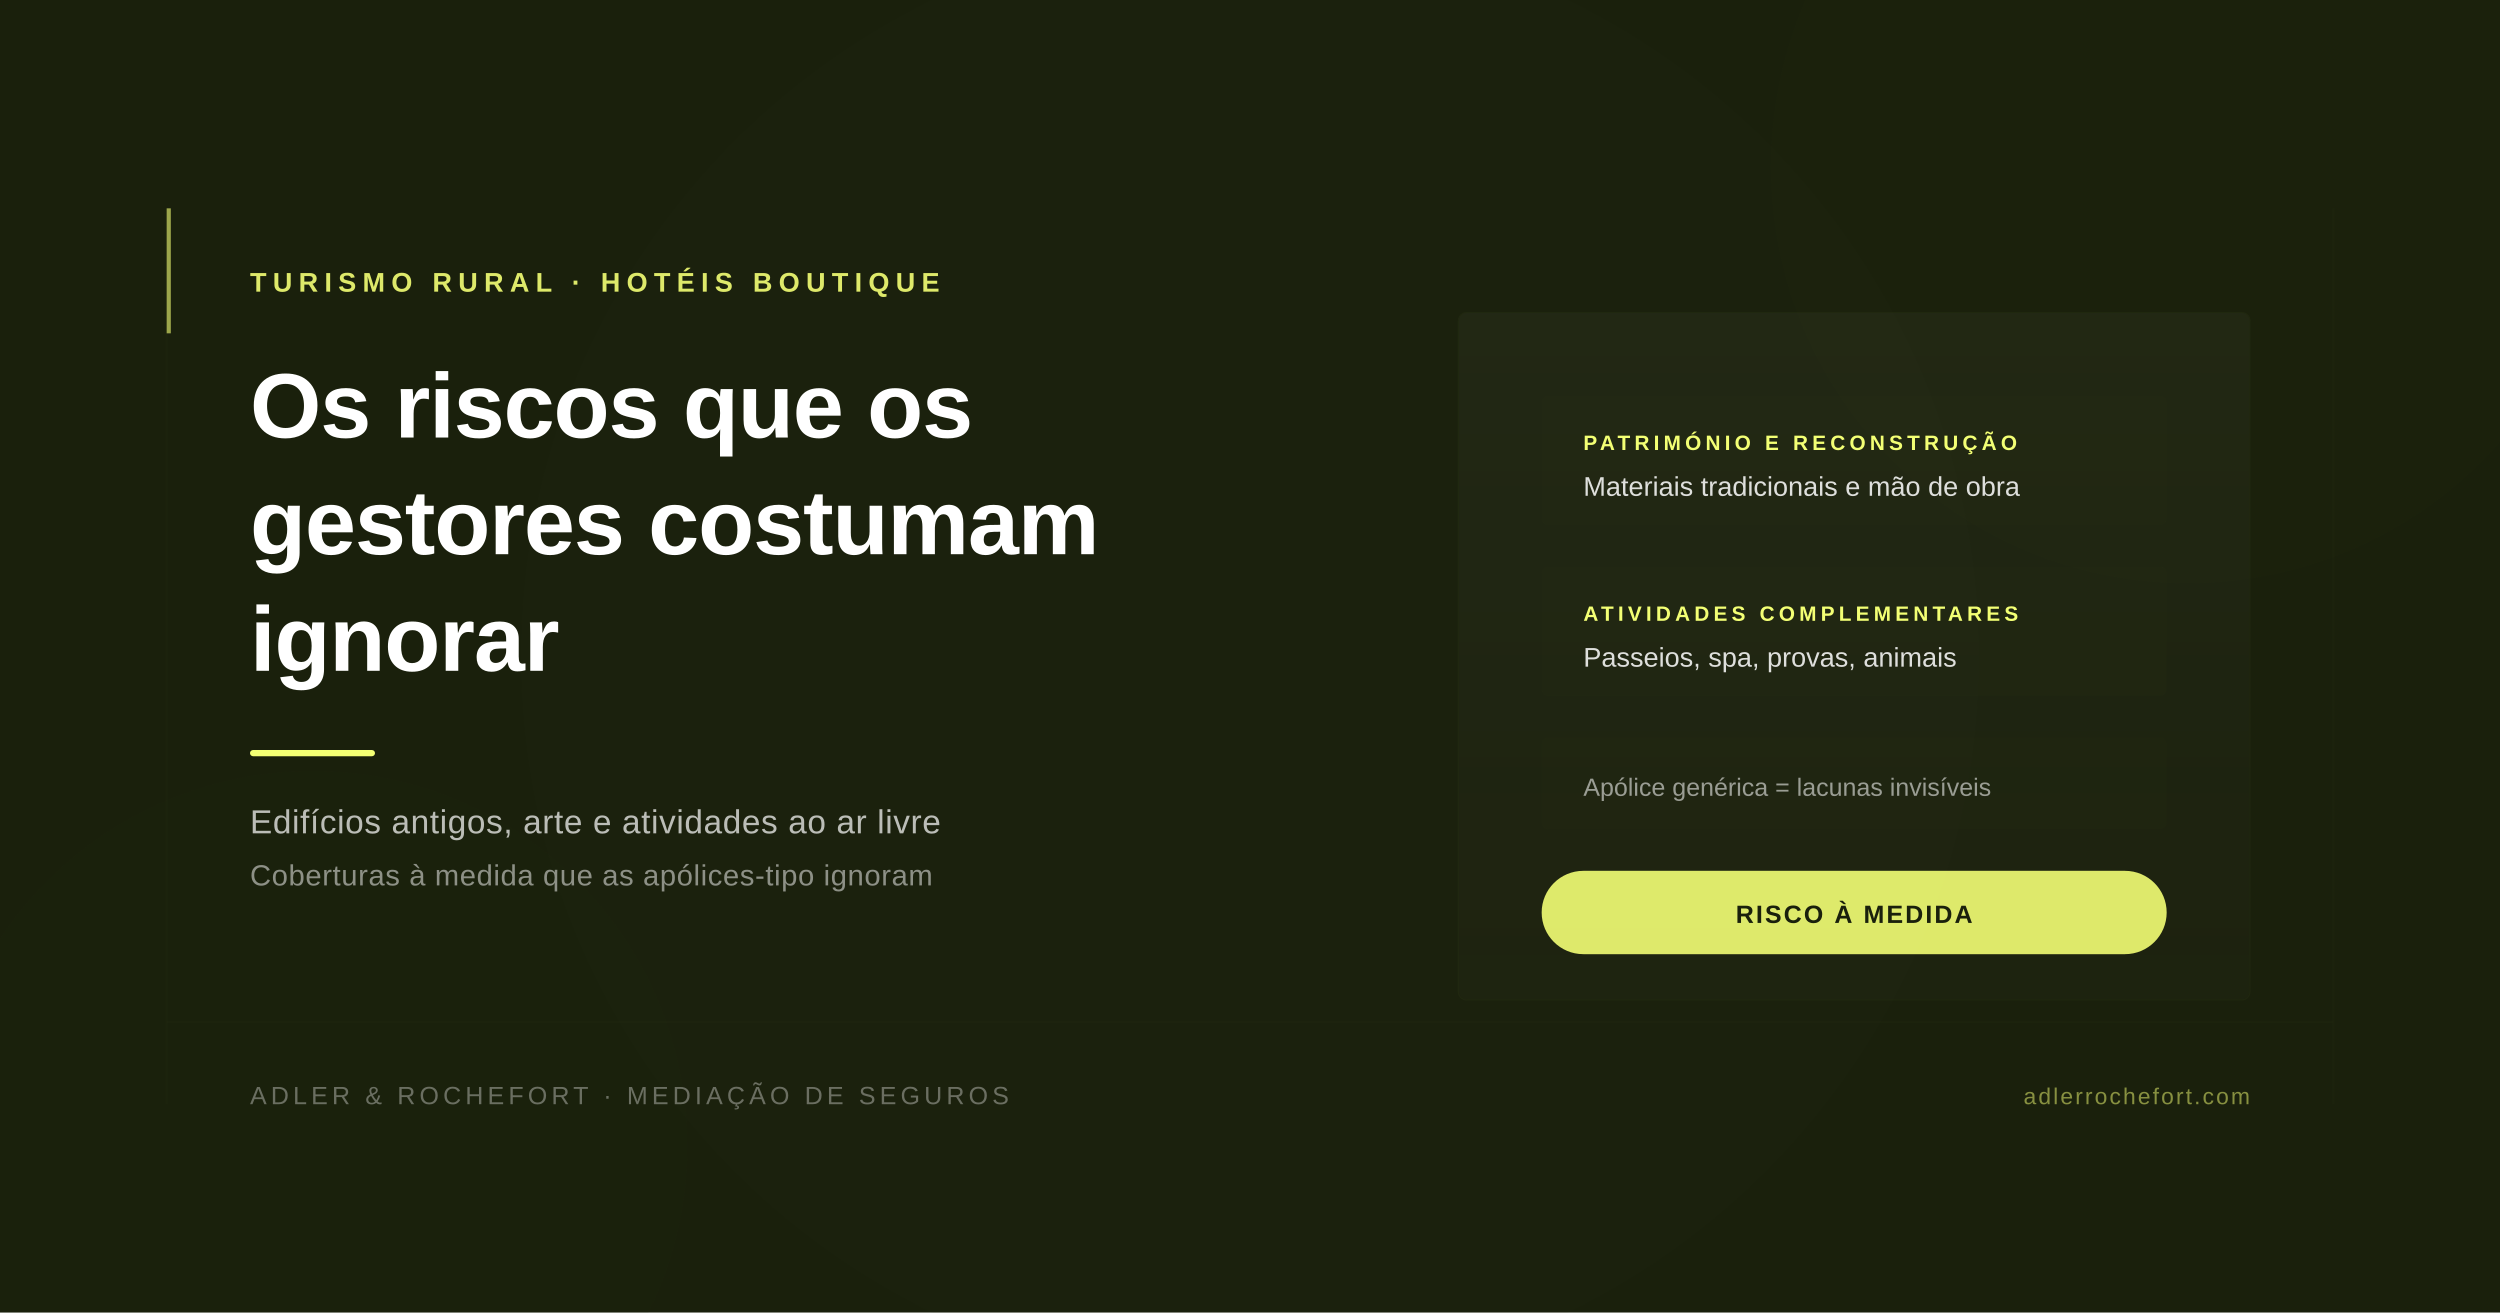
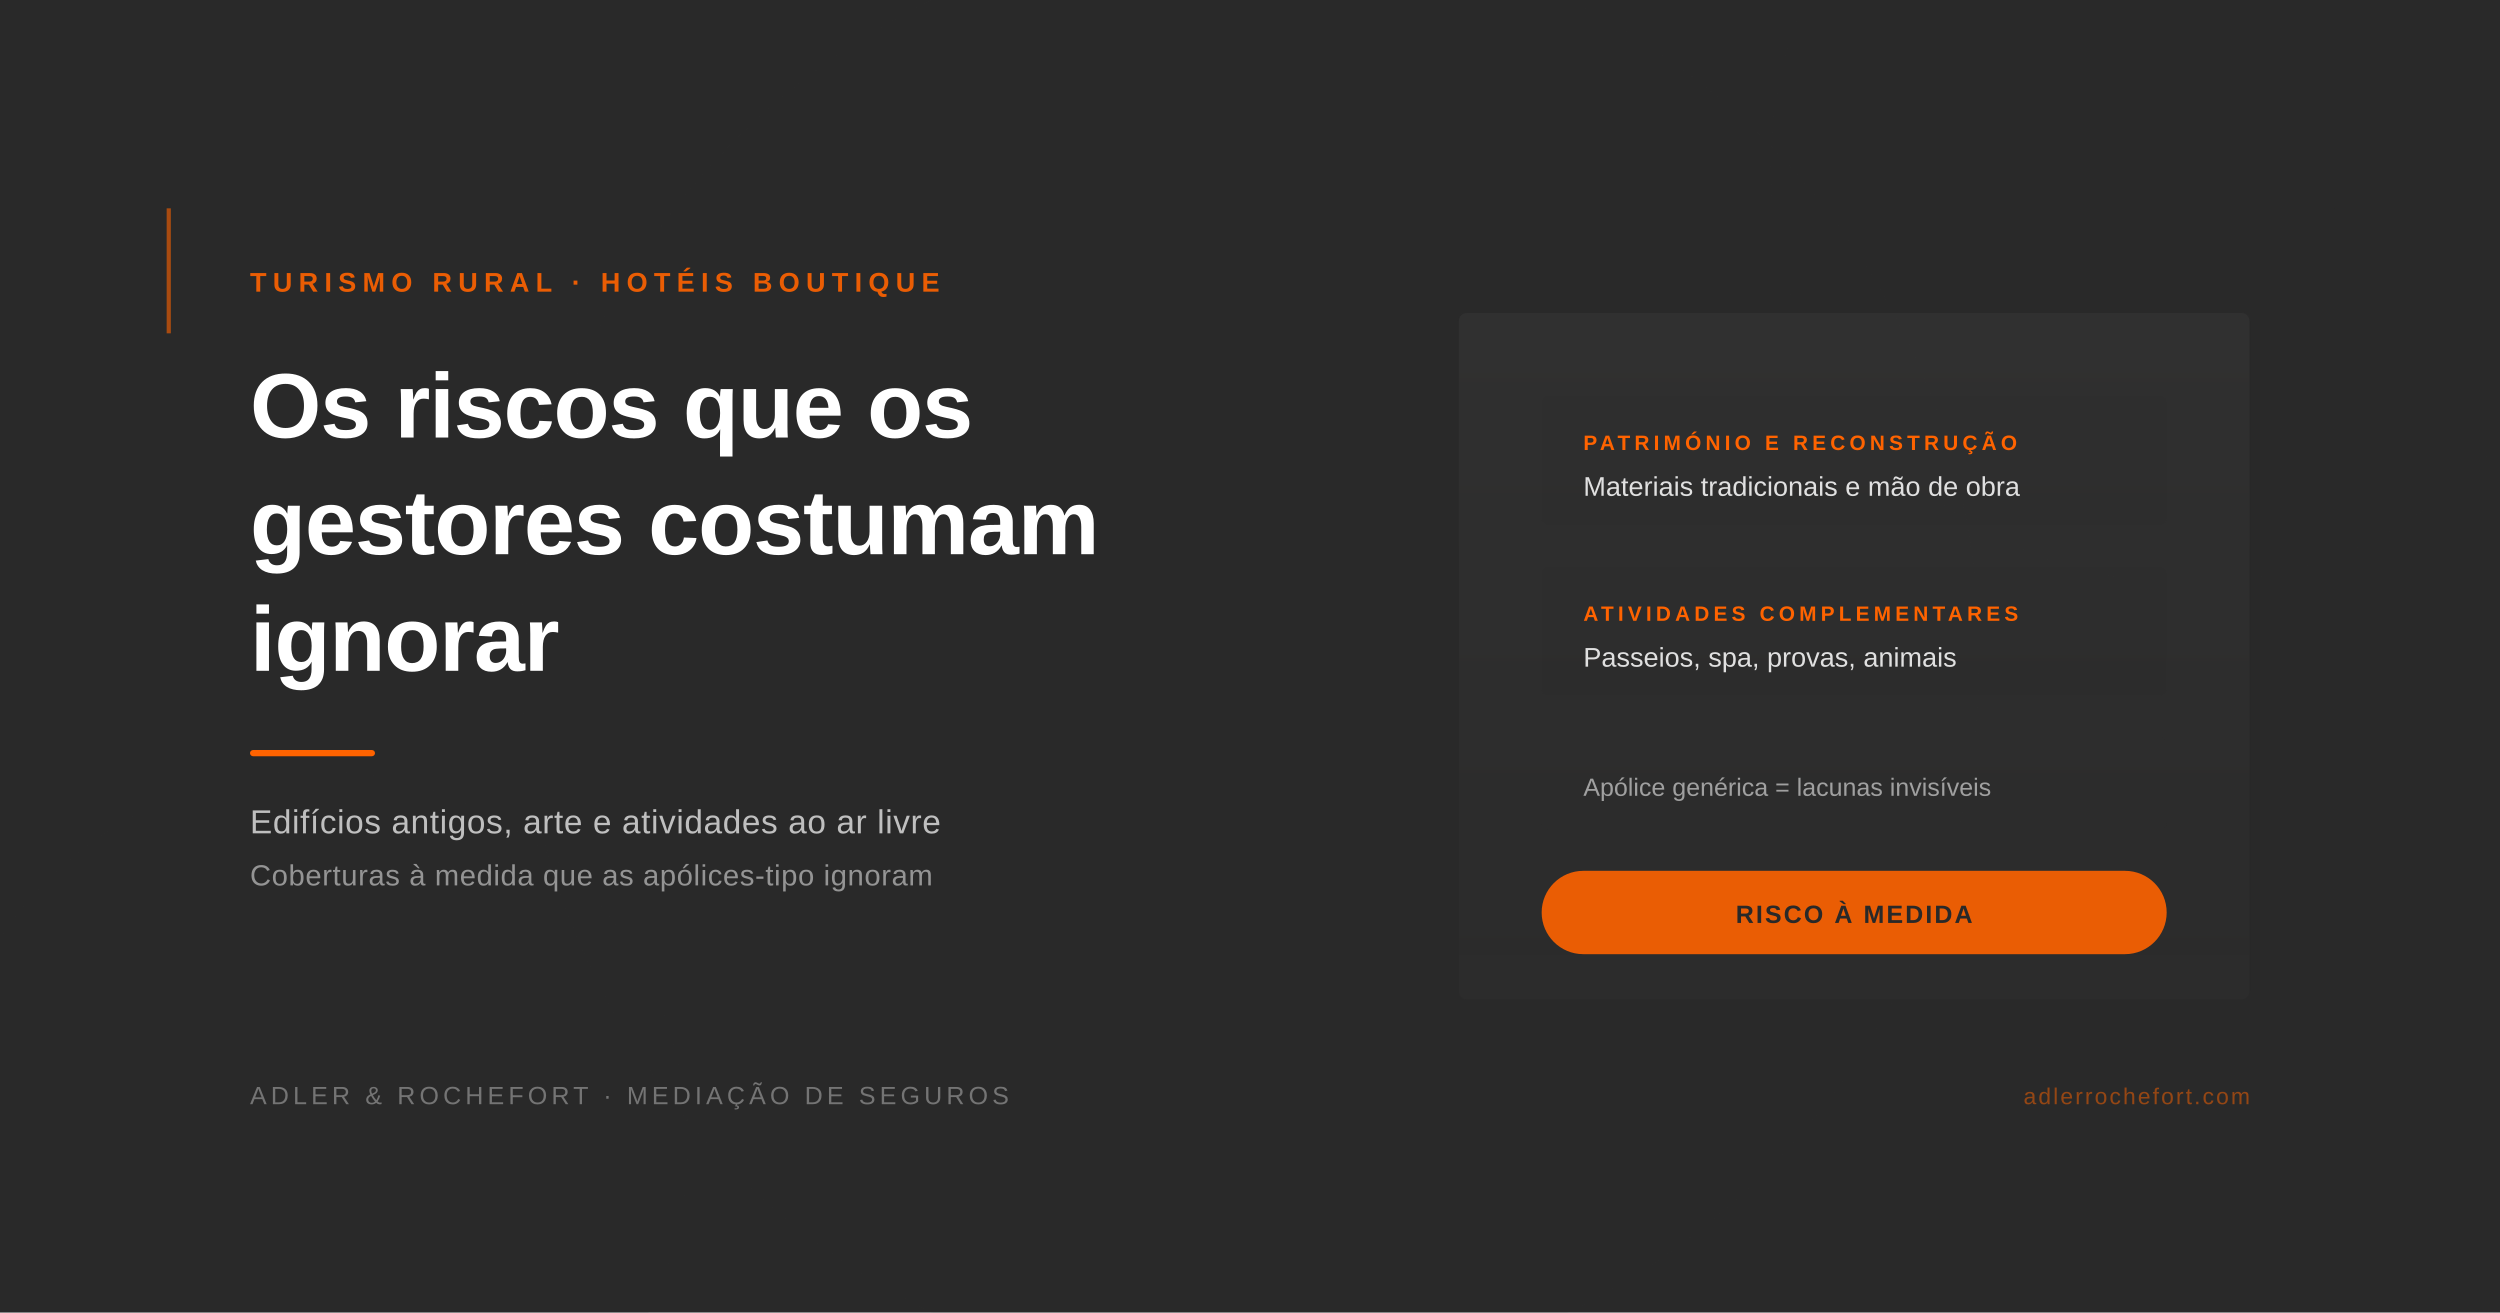
<svg xmlns="http://www.w3.org/2000/svg" viewBox="0 0 1200 630" width="1200" height="630">
  <defs>
    <linearGradient id="bg" x1="0%" y1="0%" x2="100%" y2="100%">
-       <stop offset="0%" style="stop-color:#1A200C;stop-opacity:1" />
-       <stop offset="100%" style="stop-color:#1A200C;stop-opacity:1" />
+       <stop offset="0%" style="stop-color:#292929;stop-opacity:1" />
+       <stop offset="100%" style="stop-color:#292929;stop-opacity:1" />
    </linearGradient>
    <linearGradient id="accent" x1="0%" y1="0%" x2="100%" y2="0%">
-       <stop offset="0%" style="stop-color:#F3FF74;stop-opacity:1" />
-       <stop offset="100%" style="stop-color:#F3FF74;stop-opacity:1" />
+       <stop offset="0%" style="stop-color:#FF6300;stop-opacity:1" />
+       <stop offset="100%" style="stop-color:#FF6300;stop-opacity:1" />
    </linearGradient>
    <linearGradient id="cardBg" x1="0%" y1="0%" x2="0%" y2="100%">
-       <stop offset="0%" style="stop-color:#F5F1E8;stop-opacity:0.08" />
-       <stop offset="100%" style="stop-color:#F5F1E8;stop-opacity:0.03" />
+       <stop offset="0%" style="stop-color:#F7F6F5;stop-opacity:0.08" />
+       <stop offset="100%" style="stop-color:#F7F6F5;stop-opacity:0.03" />
    </linearGradient>
  </defs>
  <rect width="1200" height="630" fill="url(#bg)" />
-   <circle cx="1050" cy="80" r="200" fill="#283113" opacity="0.08" />
-   <circle cx="150" cy="550" r="180" fill="#283113" opacity="0.06" />
-   <circle cx="600" cy="315" r="350" fill="#283113" opacity="0.04" />
-   <line x1="80" y1="100" x2="80" y2="530" stroke="#283113" stroke-width="1" opacity="0.15" />
-   <line x1="1120" y1="100" x2="1120" y2="530" stroke="#283113" stroke-width="1" opacity="0.15" />
+   <circle cx="1050" cy="80" r="200" fill="#292929" opacity="0.08" />
+   <circle cx="150" cy="550" r="180" fill="#292929" opacity="0.06" />
+   <circle cx="600" cy="315" r="350" fill="#292929" opacity="0.04" />
+   <line x1="80" y1="100" x2="80" y2="530" stroke="#292929" stroke-width="1" opacity="0.15" />
+   <line x1="1120" y1="100" x2="1120" y2="530" stroke="#292929" stroke-width="1" opacity="0.15" />
  <rect x="80" y="100" width="2" height="60" fill="url(#accent)" opacity="0.6" />
-   <text x="120" y="140" font-family="'Montserrat', 'Segoe UI', Arial, sans-serif" font-size="13" font-weight="700" letter-spacing="3" fill="#F3FF74" opacity="0.9">TURISMO RURAL · HOTÉIS BOUTIQUE</text>
+   <text x="120" y="140" font-family="'Montserrat', 'Segoe UI', Arial, sans-serif" font-size="13" font-weight="700" letter-spacing="3" fill="#FF6300" opacity="0.9">TURISMO RURAL · HOTÉIS BOUTIQUE</text>
  <text x="120" y="210" font-family="'Montserrat', 'Segoe UI', Arial, sans-serif" font-size="44" font-weight="700" fill="#FFFFFF" letter-spacing="-0.5">
    <tspan x="120" dy="0">Os riscos que os</tspan>
    <tspan x="120" dy="56">gestores costumam</tspan>
    <tspan x="120" dy="56">ignorar</tspan>
  </text>
  <rect x="120" y="360" width="60" height="3" fill="url(#accent)" rx="1.5" />
  <text x="120" y="400" font-family="'Montserrat', 'Segoe UI', Arial, sans-serif" font-size="16" fill="#FFFFFF" opacity="0.7" letter-spacing="0.3">
    <tspan x="120" dy="0">Edifícios antigos, arte e atividades ao ar livre</tspan>
  </text>
  <text x="120" y="425" font-family="'Montserrat', 'Segoe UI', Arial, sans-serif" font-size="14" fill="#FFFFFF" opacity="0.5" letter-spacing="0.3">
    <tspan x="120" dy="0">Coberturas à medida que as apólices-tipo ignoram</tspan>
  </text>
  <g transform="translate(700, 150)">
-     <rect x="0" y="0" width="380" height="330" rx="4" fill="url(#cardBg)" stroke="#283113" stroke-width="0.5" opacity="0.4" />
+     <rect x="0" y="0" width="380" height="330" rx="4" fill="url(#cardBg)" stroke="#292929" stroke-width="0.5" opacity="0.4" />
    <g transform="translate(40, 40)">
-       <rect width="300" height="62" rx="3" fill="#283113" opacity="0.15" />
-       <text x="20" y="26" font-family="'Montserrat', 'Segoe UI', Arial, sans-serif" font-size="10" font-weight="600" fill="#F3FF74" letter-spacing="2">PATRIMÓNIO E RECONSTRUÇÃO</text>
+       <rect width="300" height="62" rx="3" fill="#292929" opacity="0.15" />
+       <text x="20" y="26" font-family="'Montserrat', 'Segoe UI', Arial, sans-serif" font-size="10" font-weight="600" fill="#FF6300" letter-spacing="2">PATRIMÓNIO E RECONSTRUÇÃO</text>
      <text x="20" y="48" font-family="'Montserrat', 'Segoe UI', Arial, sans-serif" font-size="13" font-weight="500" fill="#FFFFFF" opacity="0.85">Materiais tradicionais e mão de obra</text>
    </g>
    <g transform="translate(40, 122)">
-       <rect width="300" height="62" rx="3" fill="#283113" opacity="0.15" />
-       <text x="20" y="26" font-family="'Montserrat', 'Segoe UI', Arial, sans-serif" font-size="10" font-weight="600" fill="#F3FF74" letter-spacing="2">ATIVIDADES COMPLEMENTARES</text>
+       <rect width="300" height="62" rx="3" fill="#292929" opacity="0.15" />
+       <text x="20" y="26" font-family="'Montserrat', 'Segoe UI', Arial, sans-serif" font-size="10" font-weight="600" fill="#FF6300" letter-spacing="2">ATIVIDADES COMPLEMENTARES</text>
      <text x="20" y="48" font-family="'Montserrat', 'Segoe UI', Arial, sans-serif" font-size="13" font-weight="500" fill="#FFFFFF" opacity="0.85">Passeios, spa, provas, animais</text>
    </g>
    <g transform="translate(40, 204)">
-       <rect width="300" height="44" rx="3" fill="#283113" opacity="0.10" />
+       <rect width="300" height="44" rx="3" fill="#292929" opacity="0.10" />
      <text x="20" y="28" font-family="'Montserrat', 'Segoe UI', Arial, sans-serif" font-size="12" font-weight="400" fill="#FFFFFF" opacity="0.55">Apólice genérica = lacunas invisíveis</text>
    </g>
    <g transform="translate(40, 268)">
-       <rect width="300" height="40" rx="20" fill="#F3FF74" opacity="0.9" />
-       <text x="150" y="25" font-family="'Montserrat', 'Segoe UI', Arial, sans-serif" font-size="12" font-weight="700" fill="#1A200C" text-anchor="middle" letter-spacing="1">RISCO À MEDIDA</text>
+       <rect width="300" height="40" rx="20" fill="#FF6300" opacity="0.9" />
+       <text x="150" y="25" font-family="'Montserrat', 'Segoe UI', Arial, sans-serif" font-size="12" font-weight="700" fill="#292929" text-anchor="middle" letter-spacing="1">RISCO À MEDIDA</text>
    </g>
  </g>
-   <rect x="80" y="490" width="1040" height="1" fill="#283113" opacity="0.15" />
+   <rect x="80" y="490" width="1040" height="1" fill="#292929" opacity="0.15" />
  <text x="120" y="530" font-family="'Montserrat', 'Segoe UI', Arial, sans-serif" font-size="12" fill="#FFFFFF" opacity="0.35" letter-spacing="2">ADLER &amp; ROCHEFORT · MEDIAÇÃO DE SEGUROS</text>
-   <text x="1080" y="530" font-family="'Montserrat', 'Segoe UI', Arial, sans-serif" font-size="11" fill="#F3FF74" opacity="0.5" letter-spacing="1" text-anchor="end">adlerrochefort.com</text>
+   <text x="1080" y="530" font-family="'Montserrat', 'Segoe UI', Arial, sans-serif" font-size="11" fill="#FF6300" opacity="0.5" letter-spacing="1" text-anchor="end">adlerrochefort.com</text>
</svg>
